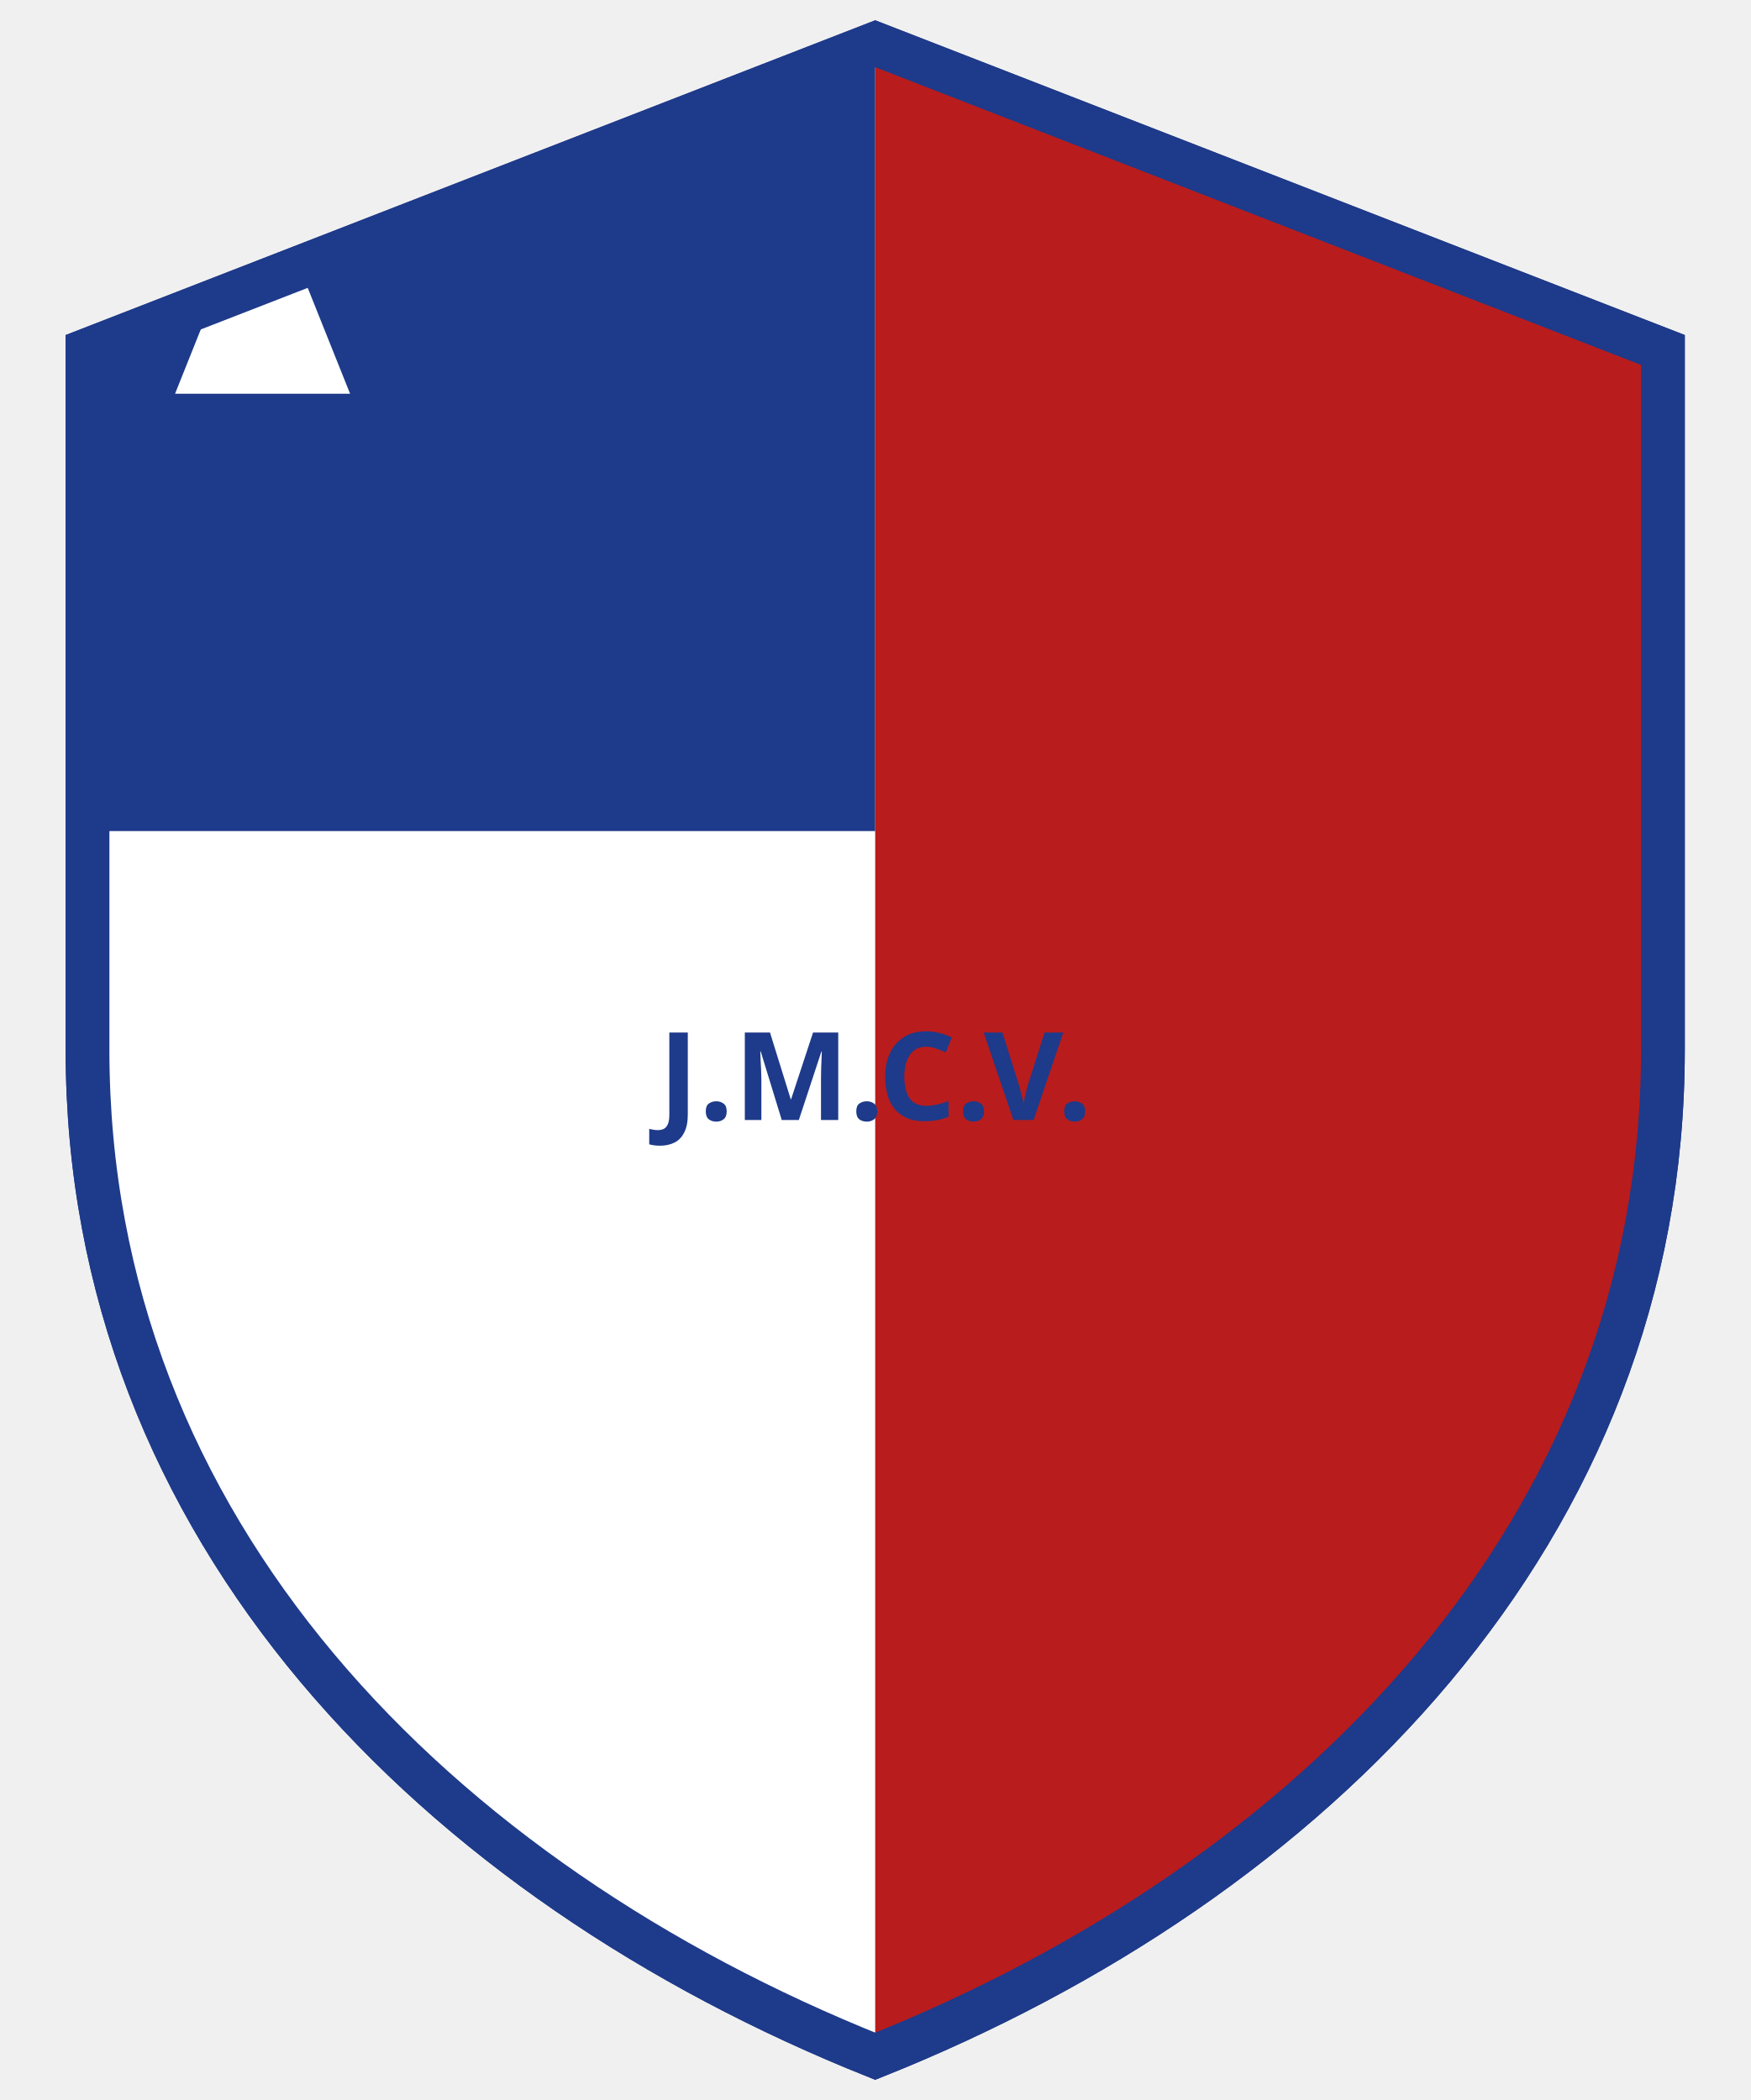
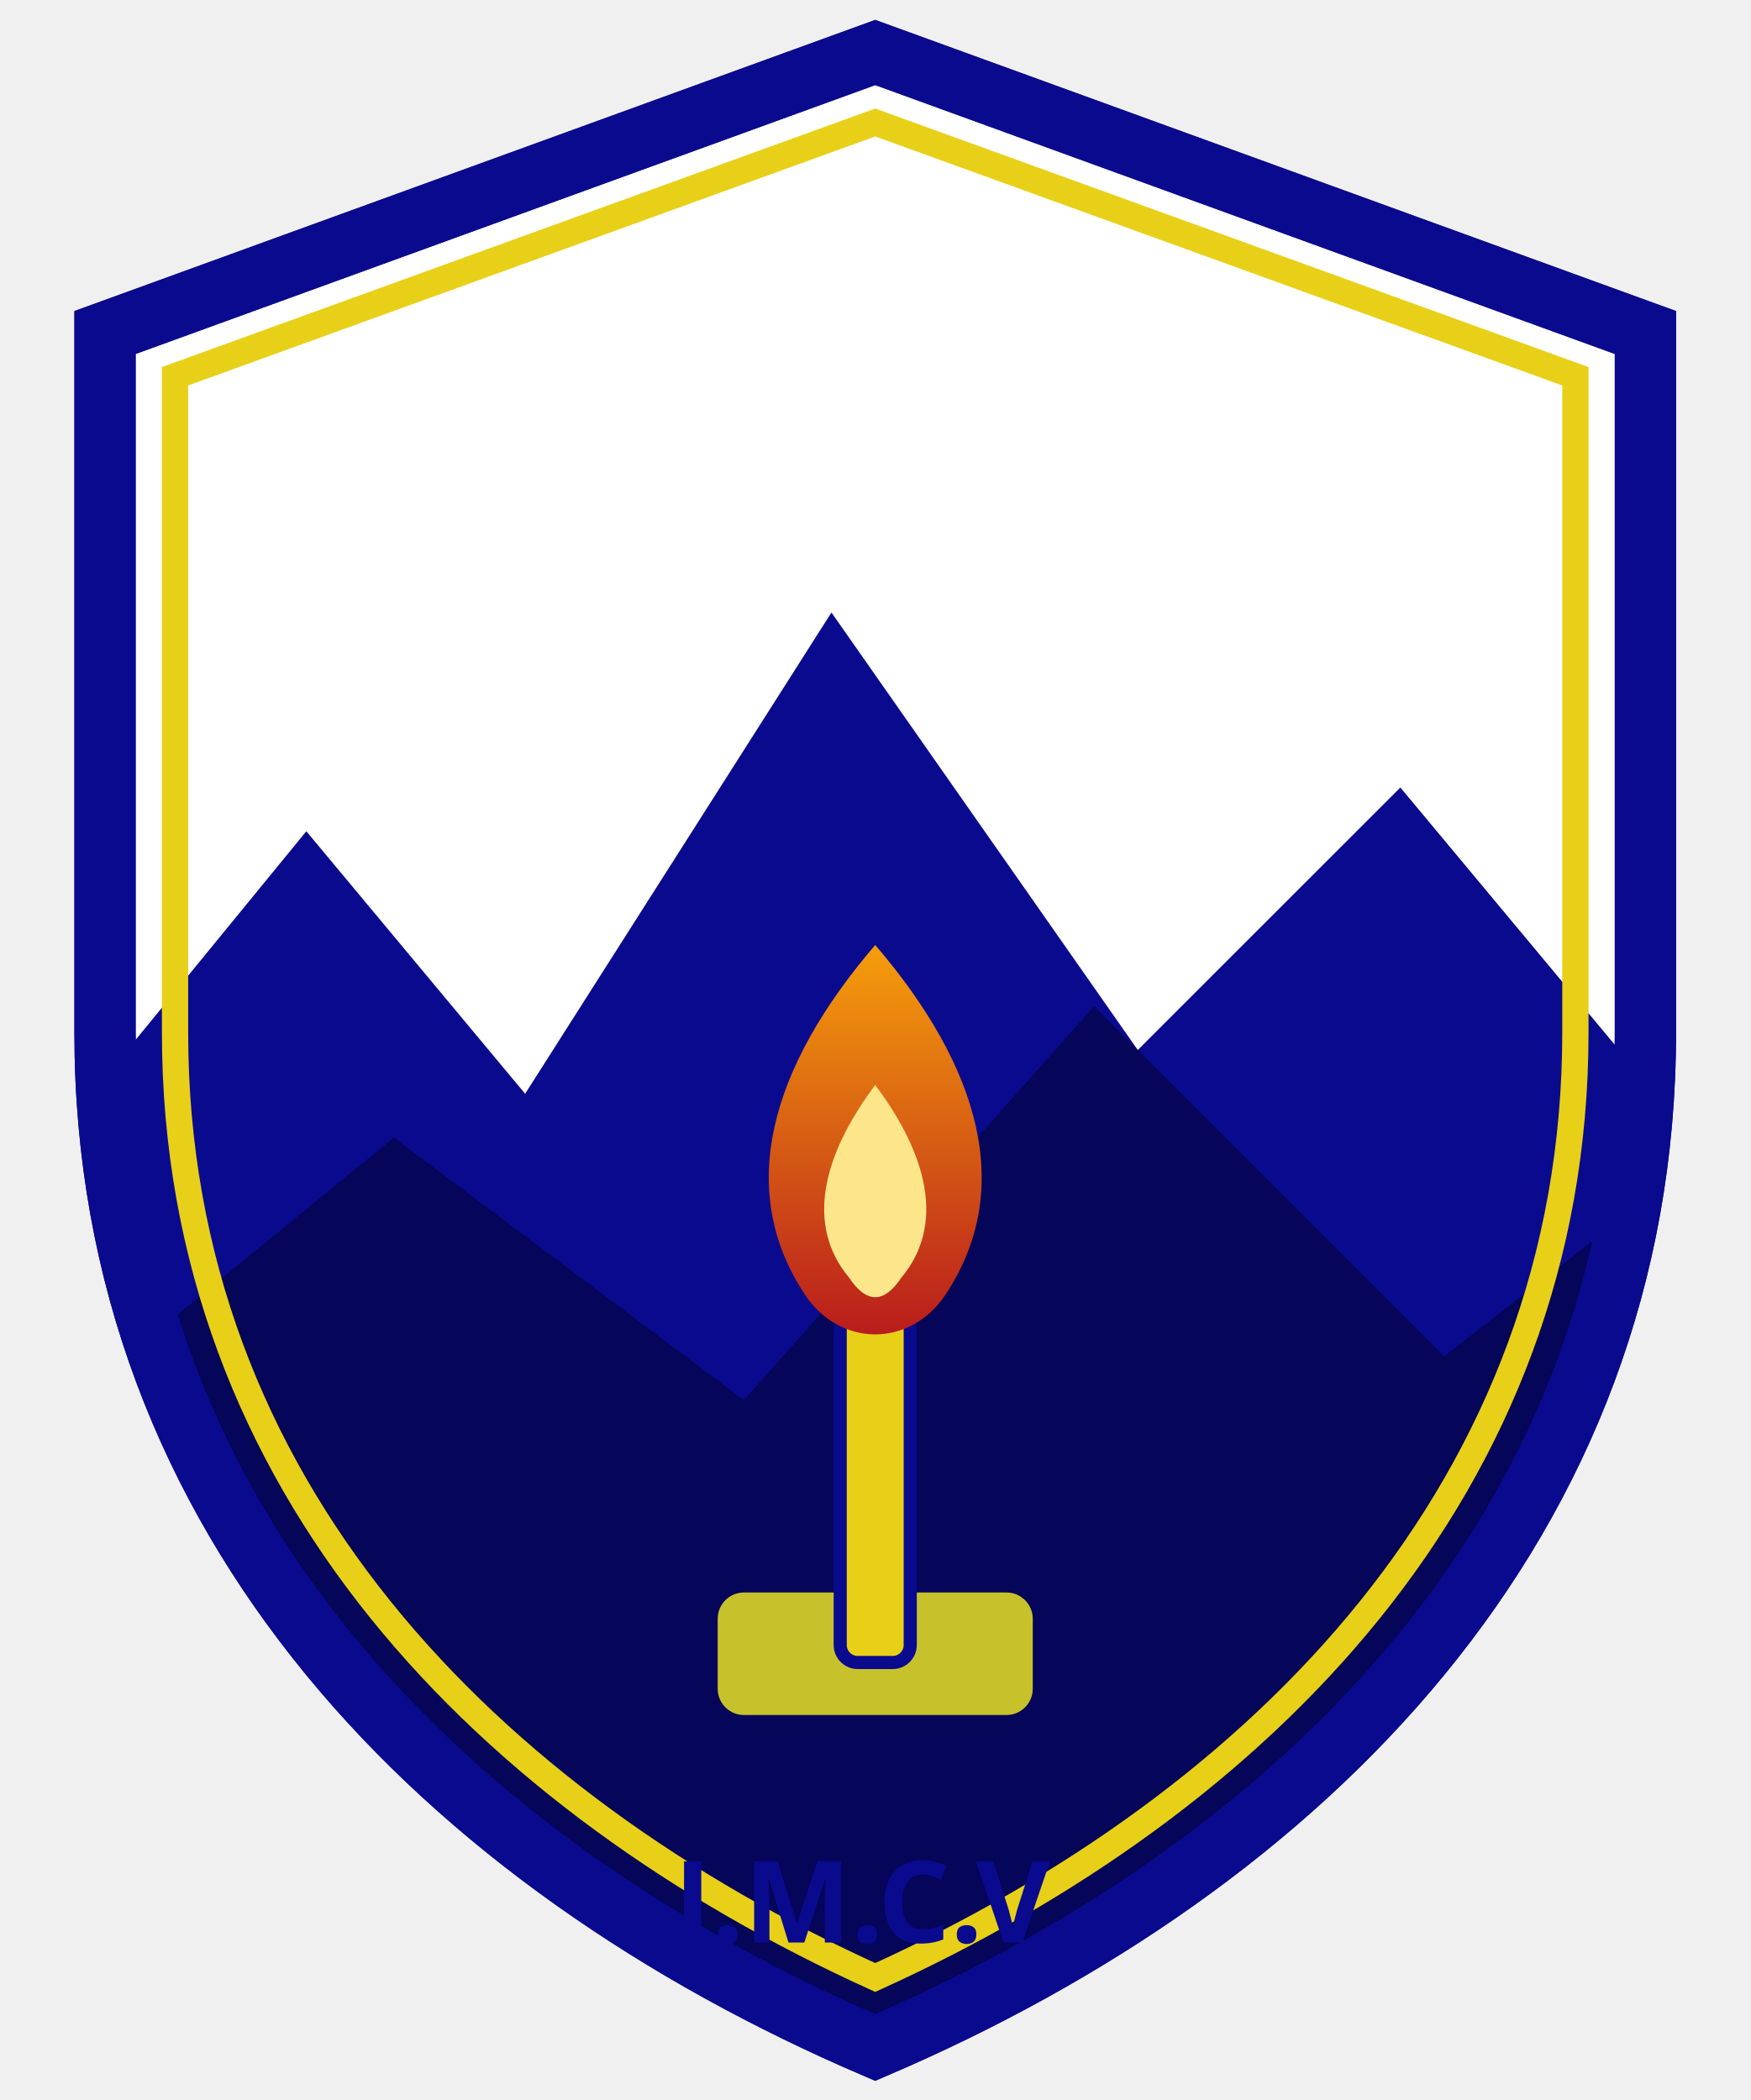
- <svg xmlns="http://www.w3.org/2000/svg" viewBox="0 0 200 240" width="200" height="240" role="img" aria-label="Escudo institucional provisional de la Escuela José Miguel Carrera Verdugo">
+ <svg xmlns="http://www.w3.org/2000/svg" viewBox="0 0 200 240" width="200" height="240" role="img" aria-label="Escudo institucional (interpretación propia, no oficial) de la Escuela José Miguel Carrera Verdugo">
  <defs>
    <clipPath id="shield-shape">
-       <path d="M100 5 L190 40 V120 C190 175 150 215 100 235 C50 215 10 175 10 120 V40 Z" />
+       <path d="M100 6 L188 38 V118 C188 174 149 213 100 234 C51 213 12 174 12 118 V38 Z" />
    </clipPath>
+     <linearGradient id="flame-gradient" x1="0" y1="1" x2="0" y2="0">
+       <stop offset="0%" stop-color="#B91C1C" />
+       <stop offset="100%" stop-color="#F59E0B" />
+     </linearGradient>
  </defs>
-   <path d="M100 5 L190 40 V120 C190 175 150 215 100 235 C50 215 10 175 10 120 V40 Z" fill="#FAF7F0" stroke="#1E3A8A" stroke-width="5" />
+   <path d="M100 6 L188 38 V118 C188 174 149 213 100 234 C51 213 12 174 12 118 V38 Z" fill="#FFFFFF" stroke="#0A0A8F" stroke-width="7" />
  <g clip-path="url(#shield-shape)">
-     <rect x="10" y="5" width="90" height="90" fill="#1E3A8A" />
-     <rect x="10" y="95" width="90" height="140" fill="#FFFFFF" />
-     <rect x="100" y="5" width="90" height="230" fill="#B91C1C" />
-     <polygon points="30,20 40,45 20,45" fill="#FFFFFF" />
+     <polygon points="-10,150 35,95 60,125 95,70 130,120 160,90 210,150 210,240 -10,240" fill="#0A0A8F" />
+     <polygon points="-10,175 45,130 85,160 125,115 165,155 210,120 210,240 -10,240" fill="#050550" opacity="0.85" />
+     <rect x="82" y="182" width="36" height="14" rx="3" fill="#c7c22c" />
+     <rect x="96" y="150" width="8" height="40" rx="2" fill="#e8d018" stroke="#0A0A8F" stroke-width="1.5" />
+     <path d="M100 108 C112 122 116 136 108 148 C104 154 96 154 92 148 C84 136 88 122 100 108 Z" fill="url(#flame-gradient)" />
+     <path d="M100 124 C106 132 108 140 103 146 C101 149 99 149 97 146 C92 140 94 132 100 124 Z" fill="#FDE68A" />
  </g>
-   <path d="M100 5 L190 40 V120 C190 175 150 215 100 235 C50 215 10 175 10 120 V40 Z" fill="none" stroke="#1E3A8A" stroke-width="5" />
-   <text x="100" y="128" text-anchor="middle" font-family="system-ui, sans-serif" font-size="14" font-weight="bold" fill="#1E3A8A">
+   <path d="M100 14 L180 43 V118 C180 170 144 206 100 226 C56 206 20 170 20 118 V43 Z" fill="none" stroke="#e8d018" stroke-width="3" />
+   <path d="M100 6 L188 38 V118 C188 174 149 213 100 234 C51 213 12 174 12 118 V38 Z" fill="none" stroke="#0A0A8F" stroke-width="7" />
+   <text x="100" y="222" text-anchor="middle" font-family="system-ui, sans-serif" font-size="13" font-weight="bold" fill="#0A0A8F">
    J.M.C.V.
  </text>
</svg>
